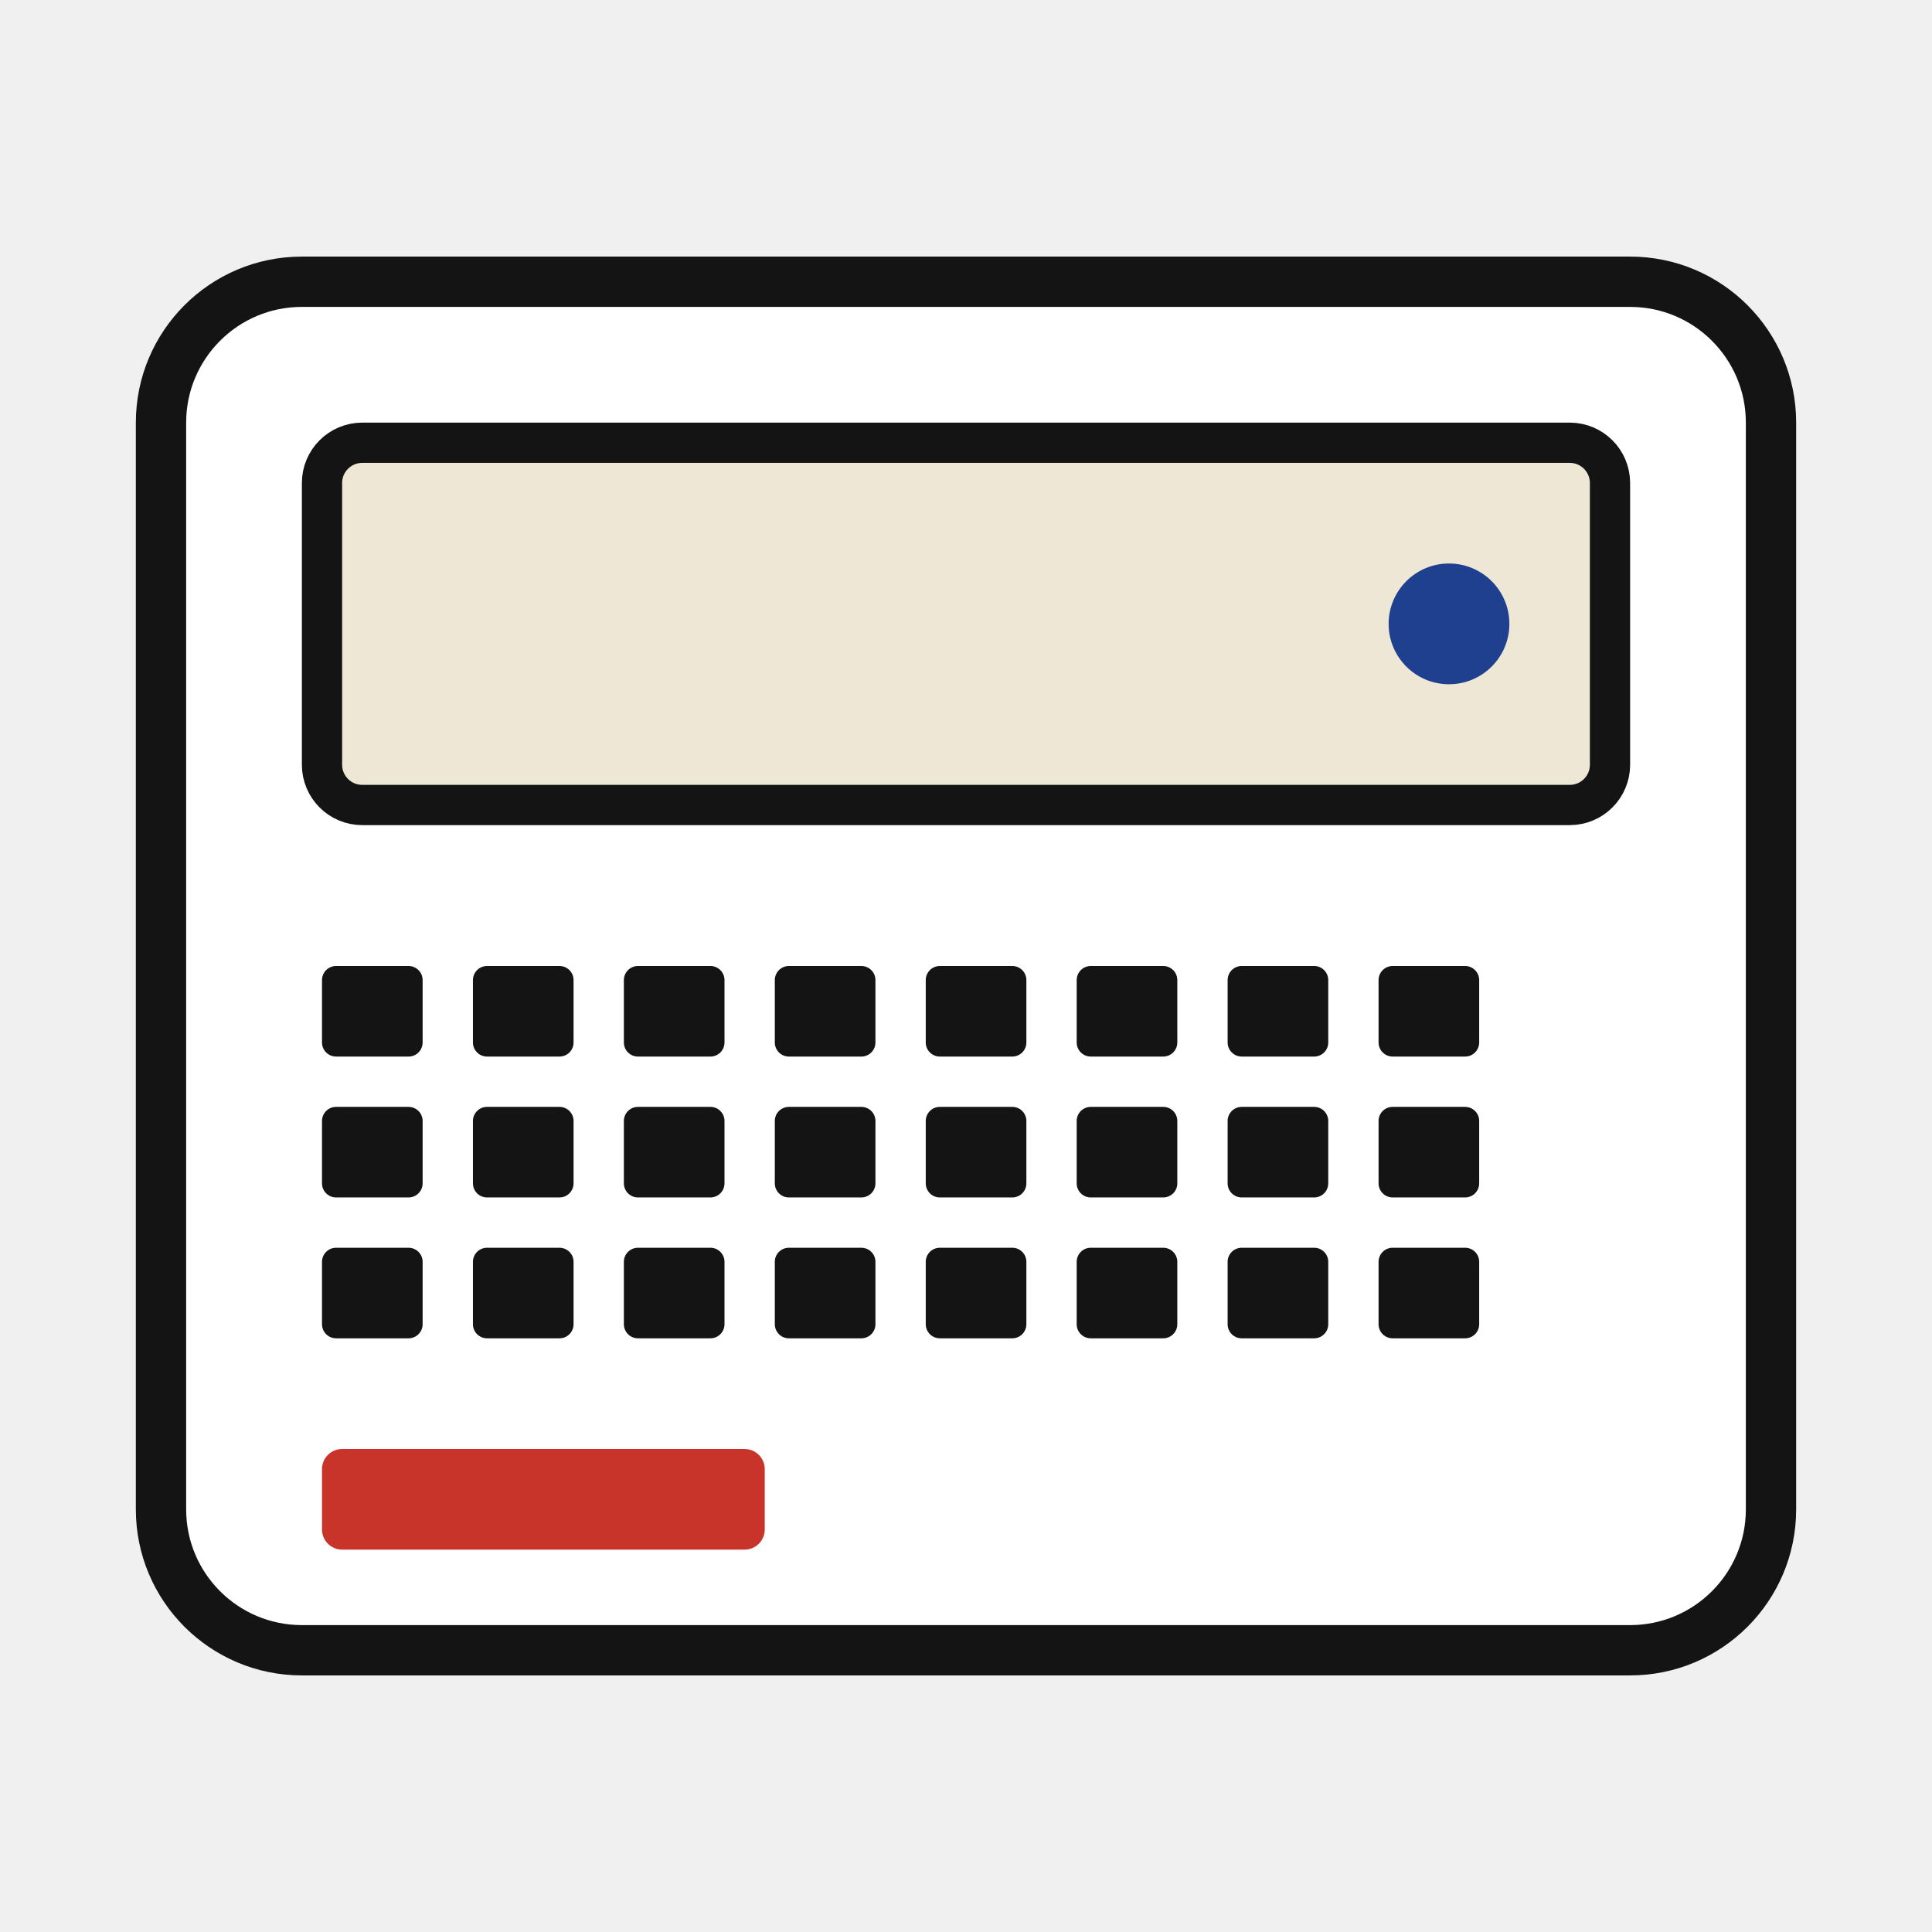
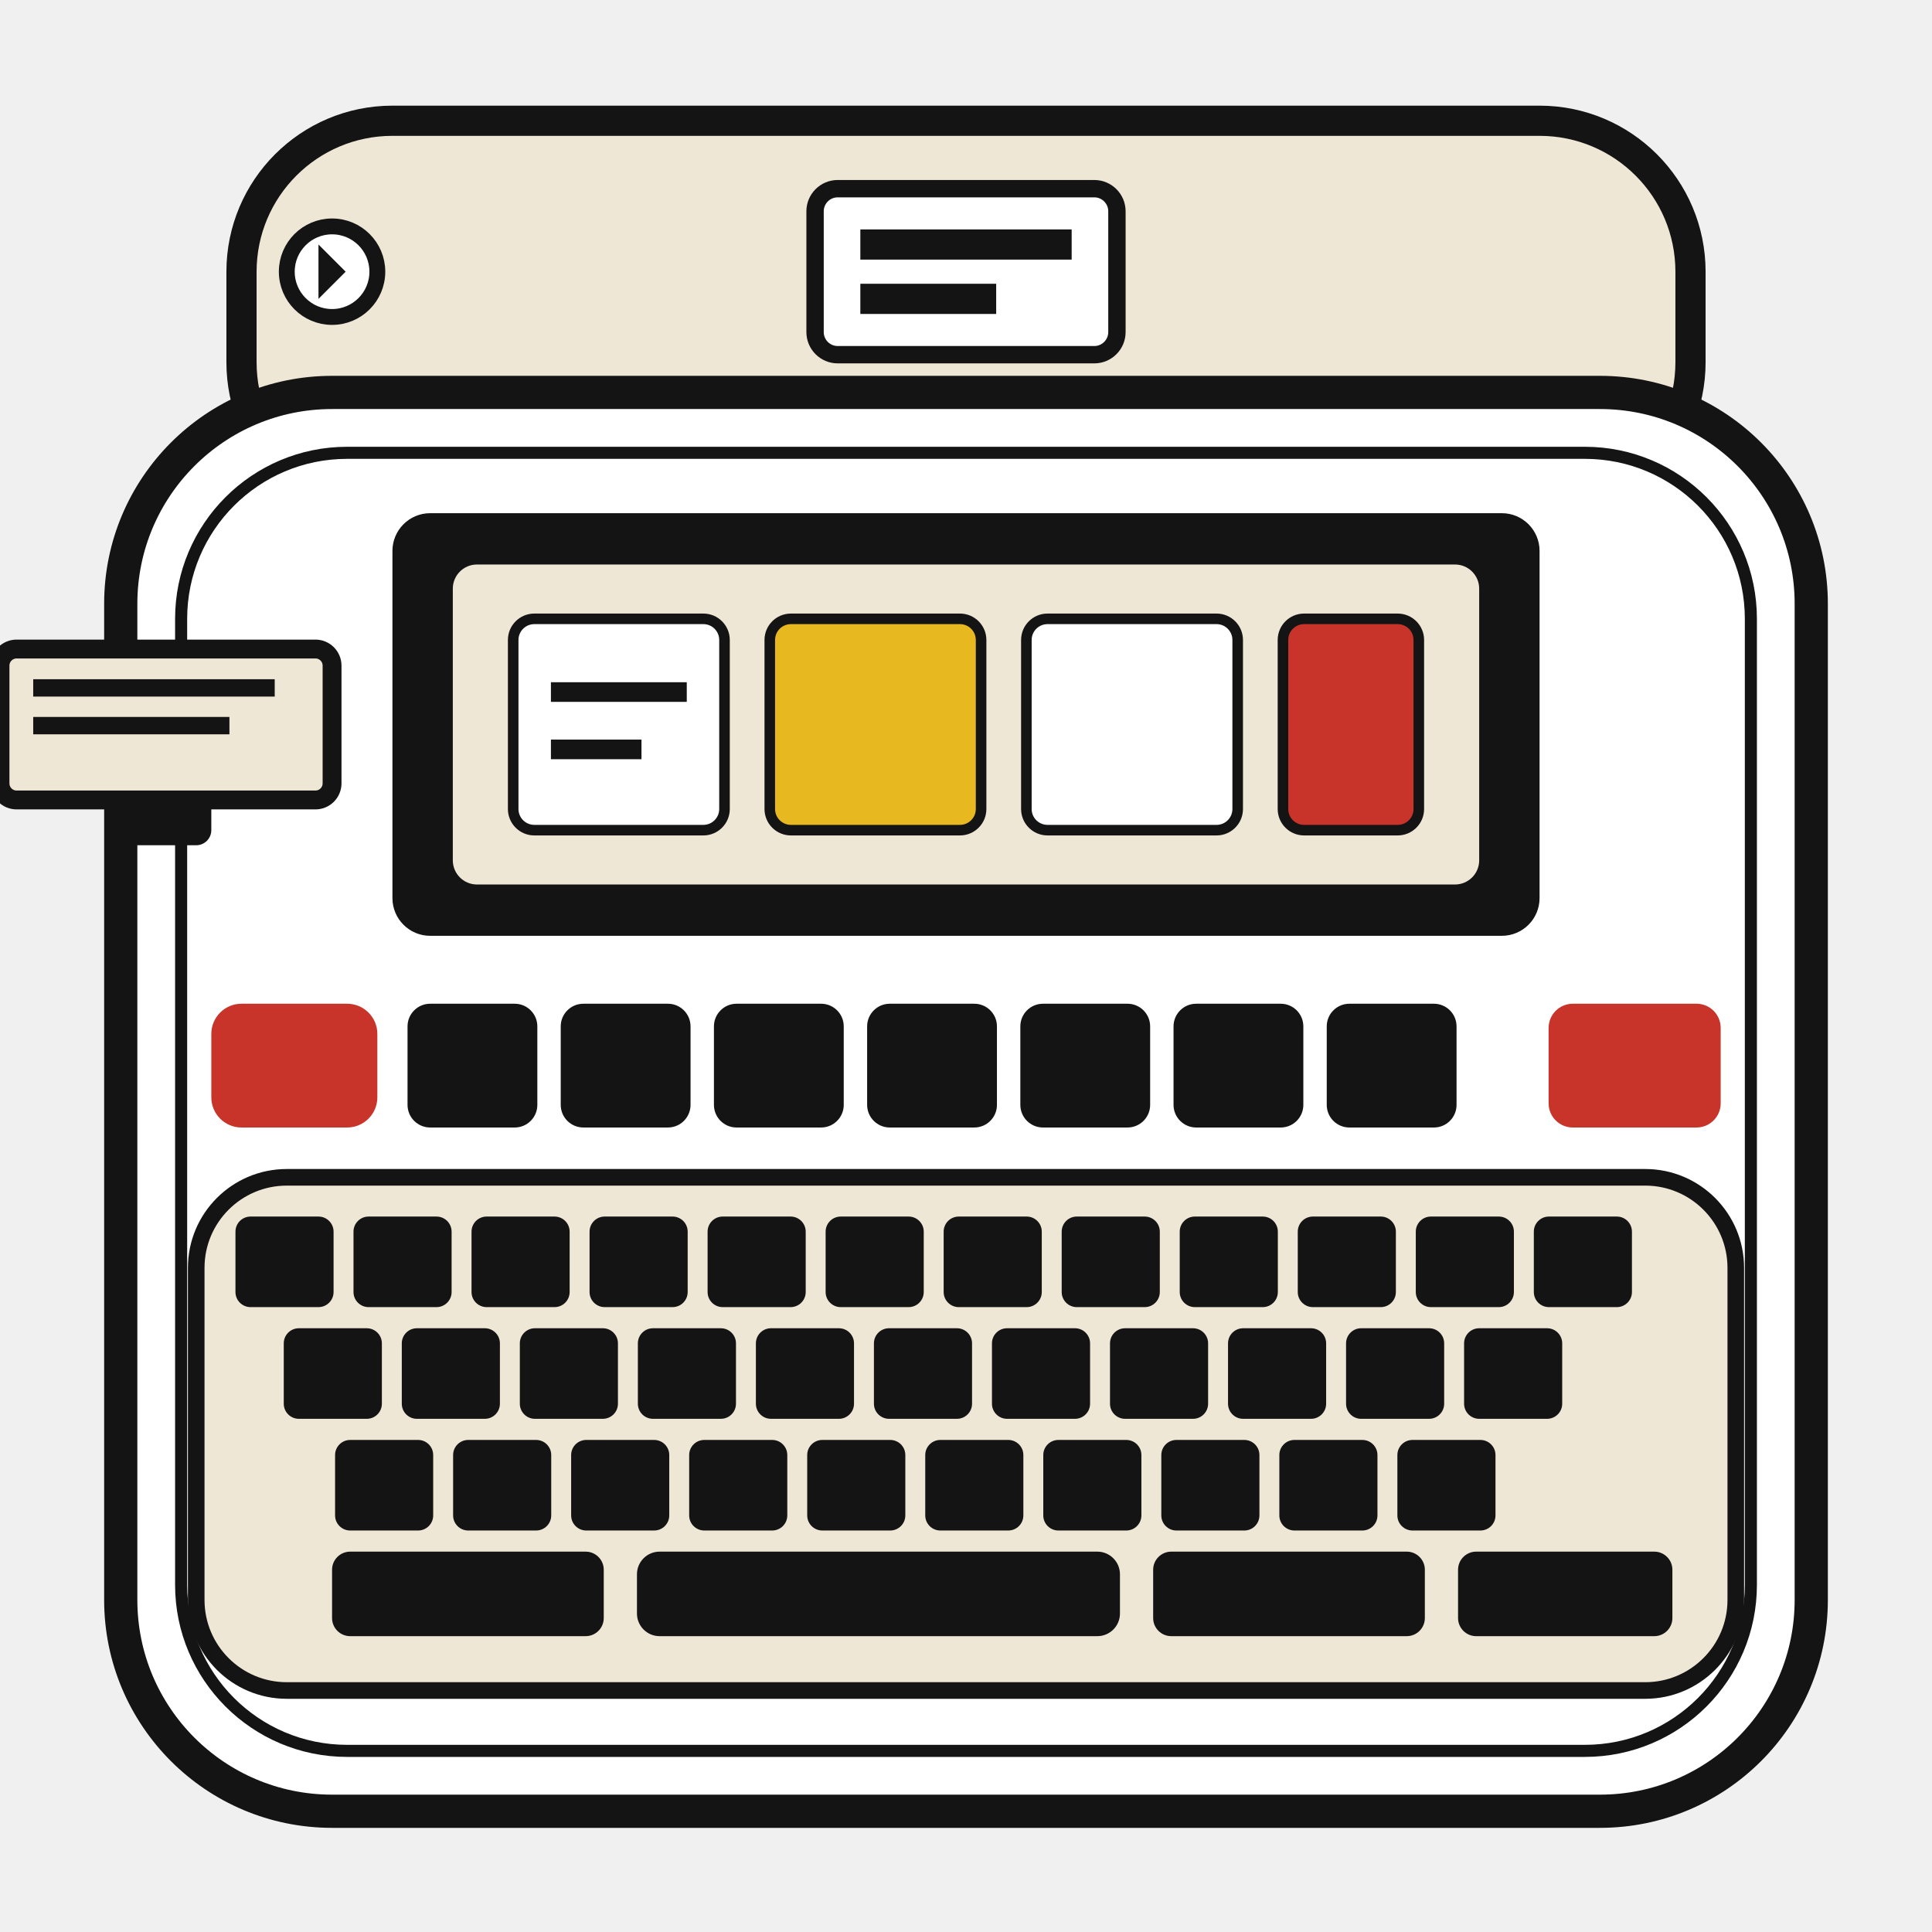
- <svg xmlns="http://www.w3.org/2000/svg" viewBox="0 0 96 96" fill="none">
-   <rect x="8" y="14" width="80" height="68" rx="7" stroke="#141414" stroke-width="2.5" fill="#fff" />
-   <rect x="16" y="22" width="64" height="18" rx="2" stroke="#141414" stroke-width="2" fill="#efe7d6" />
-   <circle cx="72" cy="31" r="3" fill="#1f3f8f" />
-   <g fill="#141414">
-     <rect x="16.0" y="48" width="5" height="4.5" rx="0.7" />
-     <rect x="23.5" y="48" width="5" height="4.5" rx="0.7" />
-     <rect x="31.0" y="48" width="5" height="4.5" rx="0.7" />
-     <rect x="38.5" y="48" width="5" height="4.5" rx="0.7" />
-     <rect x="46.0" y="48" width="5" height="4.5" rx="0.7" />
-     <rect x="53.5" y="48" width="5" height="4.5" rx="0.7" />
-     <rect x="61.0" y="48" width="5" height="4.5" rx="0.7" />
-     <rect x="68.5" y="48" width="5" height="4.5" rx="0.7" />
-     <rect x="16.0" y="55" width="5" height="4.5" rx="0.7" />
-     <rect x="23.5" y="55" width="5" height="4.5" rx="0.7" />
-     <rect x="31.0" y="55" width="5" height="4.5" rx="0.7" />
-     <rect x="38.5" y="55" width="5" height="4.5" rx="0.7" />
-     <rect x="46.0" y="55" width="5" height="4.5" rx="0.7" />
-     <rect x="53.5" y="55" width="5" height="4.5" rx="0.7" />
-     <rect x="61.0" y="55" width="5" height="4.5" rx="0.7" />
-     <rect x="68.5" y="55" width="5" height="4.5" rx="0.7" />
-     <rect x="16.0" y="62" width="5" height="4.5" rx="0.7" />
-     <rect x="23.5" y="62" width="5" height="4.5" rx="0.7" />
-     <rect x="31.0" y="62" width="5" height="4.5" rx="0.7" />
-     <rect x="38.5" y="62" width="5" height="4.5" rx="0.7" />
-     <rect x="46.0" y="62" width="5" height="4.5" rx="0.7" />
-     <rect x="53.5" y="62" width="5" height="4.5" rx="0.7" />
-     <rect x="61.0" y="62" width="5" height="4.5" rx="0.7" />
-     <rect x="68.5" y="62" width="5" height="4.5" rx="0.7" />
+ <svg xmlns="http://www.w3.org/2000/svg" viewBox="0 0 128 128" fill="none">
+   <g stroke-linejoin="round" stroke-linecap="round">
+     <rect x="16" y="8" width="96" height="26" rx="10" fill="#efe7d6" stroke="#141414" stroke-width="2" />
+     <rect x="54" y="12.5" width="20" height="11" rx="1.5" fill="#fff" stroke="#141414" stroke-width="1.15" />
+     <rect x="57" y="15.2" width="14" height="2.0" fill="#141414" />
+     <rect x="57" y="18.8" width="9" height="2.0" fill="#141414" />
+     <rect x="8" y="26" width="112" height="94" rx="14" fill="#fff" stroke="#141414" stroke-width="2.2" />
+     <rect x="12" y="30" width="104" height="86" rx="11" fill="#fff" stroke="#141414" stroke-width="0.8" />
+     <rect x="8" y="44" width="6" height="12" rx="1" fill="#141414" />
+     <rect x="0" y="43" width="22" height="10" rx="1.1" fill="#efe7d6" stroke="#141414" stroke-width="1.25" />
+     <rect x="2.2" y="45.0" width="16.0" height="1.15" fill="#141414" />
+     <rect x="2.2" y="47.5" width="13.0" height="1.15" fill="#141414" />
+     <rect x="26" y="34" width="76" height="28" rx="2.5" fill="#141414" />
+     <rect x="30" y="37.4" width="68" height="21.2" rx="1.6" fill="#efe7d6" />
+     <rect x="34" y="41" width="14" height="14" rx="1.4" fill="#fff" stroke="#141414" stroke-width="0.7" />
+     <rect x="51" y="41" width="14" height="14" rx="1.4" fill="#e8b820" stroke="#141414" stroke-width="0.7" />
+     <rect x="68" y="41" width="14" height="14" rx="1.4" fill="#fff" stroke="#141414" stroke-width="0.7" />
+     <rect x="85" y="41" width="9" height="14" rx="1.4" fill="#c8342a" stroke="#141414" stroke-width="0.7" />
+     <rect x="36.5" y="45.2" width="9" height="1.3" fill="#141414" />
+     <rect x="36.5" y="49.0" width="6" height="1.3" fill="#141414" />
+     <circle cx="22" cy="18" r="3.0" fill="#fff" stroke="#141414" stroke-width="1.05" />
+     <path d="M21.1 16.2l1.8 1.8-1.8 1.8V16.2z" fill="#141414" />
+     <rect x="14" y="66.5" width="11" height="8.2" rx="2" fill="#c8342a" />
+     <rect x="27.00" y="66.50" width="8.60" height="8.20" rx="1.5" fill="#141414" />
+     <rect x="37.15" y="66.50" width="8.60" height="8.20" rx="1.5" fill="#141414" />
+     <rect x="47.30" y="66.50" width="8.60" height="8.20" rx="1.5" fill="#141414" />
+     <rect x="57.45" y="66.50" width="8.60" height="8.20" rx="1.5" fill="#141414" />
+     <rect x="67.60" y="66.50" width="8.60" height="8.20" rx="1.5" fill="#141414" />
+     <rect x="77.75" y="66.50" width="8.60" height="8.20" rx="1.5" fill="#141414" />
+     <rect x="87.90" y="66.50" width="8.60" height="8.20" rx="1.5" fill="#141414" />
+     <rect x="102.6" y="66.5" width="11.4" height="8.2" rx="1.6" fill="#c8342a" />
+     <rect x="13" y="78" width="102" height="34" rx="6" fill="#efe7d6" stroke="#141414" stroke-width="1.1" />
+     <rect x="15.60" y="80.60" width="6.50" height="6.00" rx="1.0" fill="#141414" />
+     <rect x="23.42" y="80.60" width="6.50" height="6.00" rx="1.0" fill="#141414" />
+     <rect x="31.24" y="80.60" width="6.50" height="6.00" rx="1.0" fill="#141414" />
+     <rect x="39.06" y="80.60" width="6.50" height="6.00" rx="1.0" fill="#141414" />
+     <rect x="46.88" y="80.60" width="6.50" height="6.00" rx="1.0" fill="#141414" />
+     <rect x="54.70" y="80.60" width="6.50" height="6.00" rx="1.0" fill="#141414" />
+     <rect x="62.52" y="80.60" width="6.50" height="6.00" rx="1.0" fill="#141414" />
+     <rect x="70.34" y="80.60" width="6.50" height="6.00" rx="1.0" fill="#141414" />
+     <rect x="78.16" y="80.60" width="6.50" height="6.00" rx="1.0" fill="#141414" />
+     <rect x="85.98" y="80.60" width="6.50" height="6.00" rx="1.0" fill="#141414" />
+     <rect x="93.80" y="80.60" width="6.50" height="6.00" rx="1.0" fill="#141414" />
+     <rect x="101.62" y="80.60" width="6.50" height="6.00" rx="1.0" fill="#141414" />
+     <rect x="18.80" y="88.00" width="6.50" height="6.00" rx="1.0" fill="#141414" />
+     <rect x="26.62" y="88.00" width="6.50" height="6.00" rx="1.0" fill="#141414" />
+     <rect x="34.44" y="88.00" width="6.50" height="6.00" rx="1.0" fill="#141414" />
+     <rect x="42.26" y="88.00" width="6.50" height="6.00" rx="1.0" fill="#141414" />
+     <rect x="50.08" y="88.00" width="6.50" height="6.00" rx="1.0" fill="#141414" />
+     <rect x="57.90" y="88.00" width="6.50" height="6.00" rx="1.0" fill="#141414" />
+     <rect x="65.72" y="88.00" width="6.50" height="6.00" rx="1.0" fill="#141414" />
+     <rect x="73.54" y="88.00" width="6.50" height="6.00" rx="1.0" fill="#141414" />
+     <rect x="81.36" y="88.00" width="6.50" height="6.00" rx="1.0" fill="#141414" />
+     <rect x="89.18" y="88.00" width="6.50" height="6.00" rx="1.0" fill="#141414" />
+     <rect x="97.00" y="88.00" width="6.50" height="6.00" rx="1.0" fill="#141414" />
+     <rect x="22.20" y="95.40" width="6.50" height="6.00" rx="1.0" fill="#141414" />
+     <rect x="30.02" y="95.40" width="6.50" height="6.00" rx="1.0" fill="#141414" />
+     <rect x="37.84" y="95.40" width="6.50" height="6.00" rx="1.0" fill="#141414" />
+     <rect x="45.66" y="95.40" width="6.50" height="6.00" rx="1.0" fill="#141414" />
+     <rect x="53.48" y="95.40" width="6.50" height="6.00" rx="1.0" fill="#141414" />
+     <rect x="61.30" y="95.40" width="6.50" height="6.00" rx="1.0" fill="#141414" />
+     <rect x="69.12" y="95.40" width="6.50" height="6.00" rx="1.0" fill="#141414" />
+     <rect x="76.94" y="95.40" width="6.50" height="6.00" rx="1.0" fill="#141414" />
+     <rect x="84.76" y="95.40" width="6.50" height="6.00" rx="1.0" fill="#141414" />
+     <rect x="92.58" y="95.40" width="6.50" height="6.00" rx="1.0" fill="#141414" />
+     <rect x="22" y="102.8" width="18" height="5.6" rx="1.2" fill="#141414" />
+     <rect x="42.2" y="102.8" width="32" height="5.6" rx="1.5" fill="#141414" />
+     <rect x="76.4" y="102.8" width="18" height="5.6" rx="1.2" fill="#141414" />
+     <rect x="96.6" y="102.8" width="14.2" height="5.6" rx="1.2" fill="#141414" />
  </g>
-   <rect x="16" y="72" width="22" height="5" rx="1" fill="#c8342a" />
</svg>
